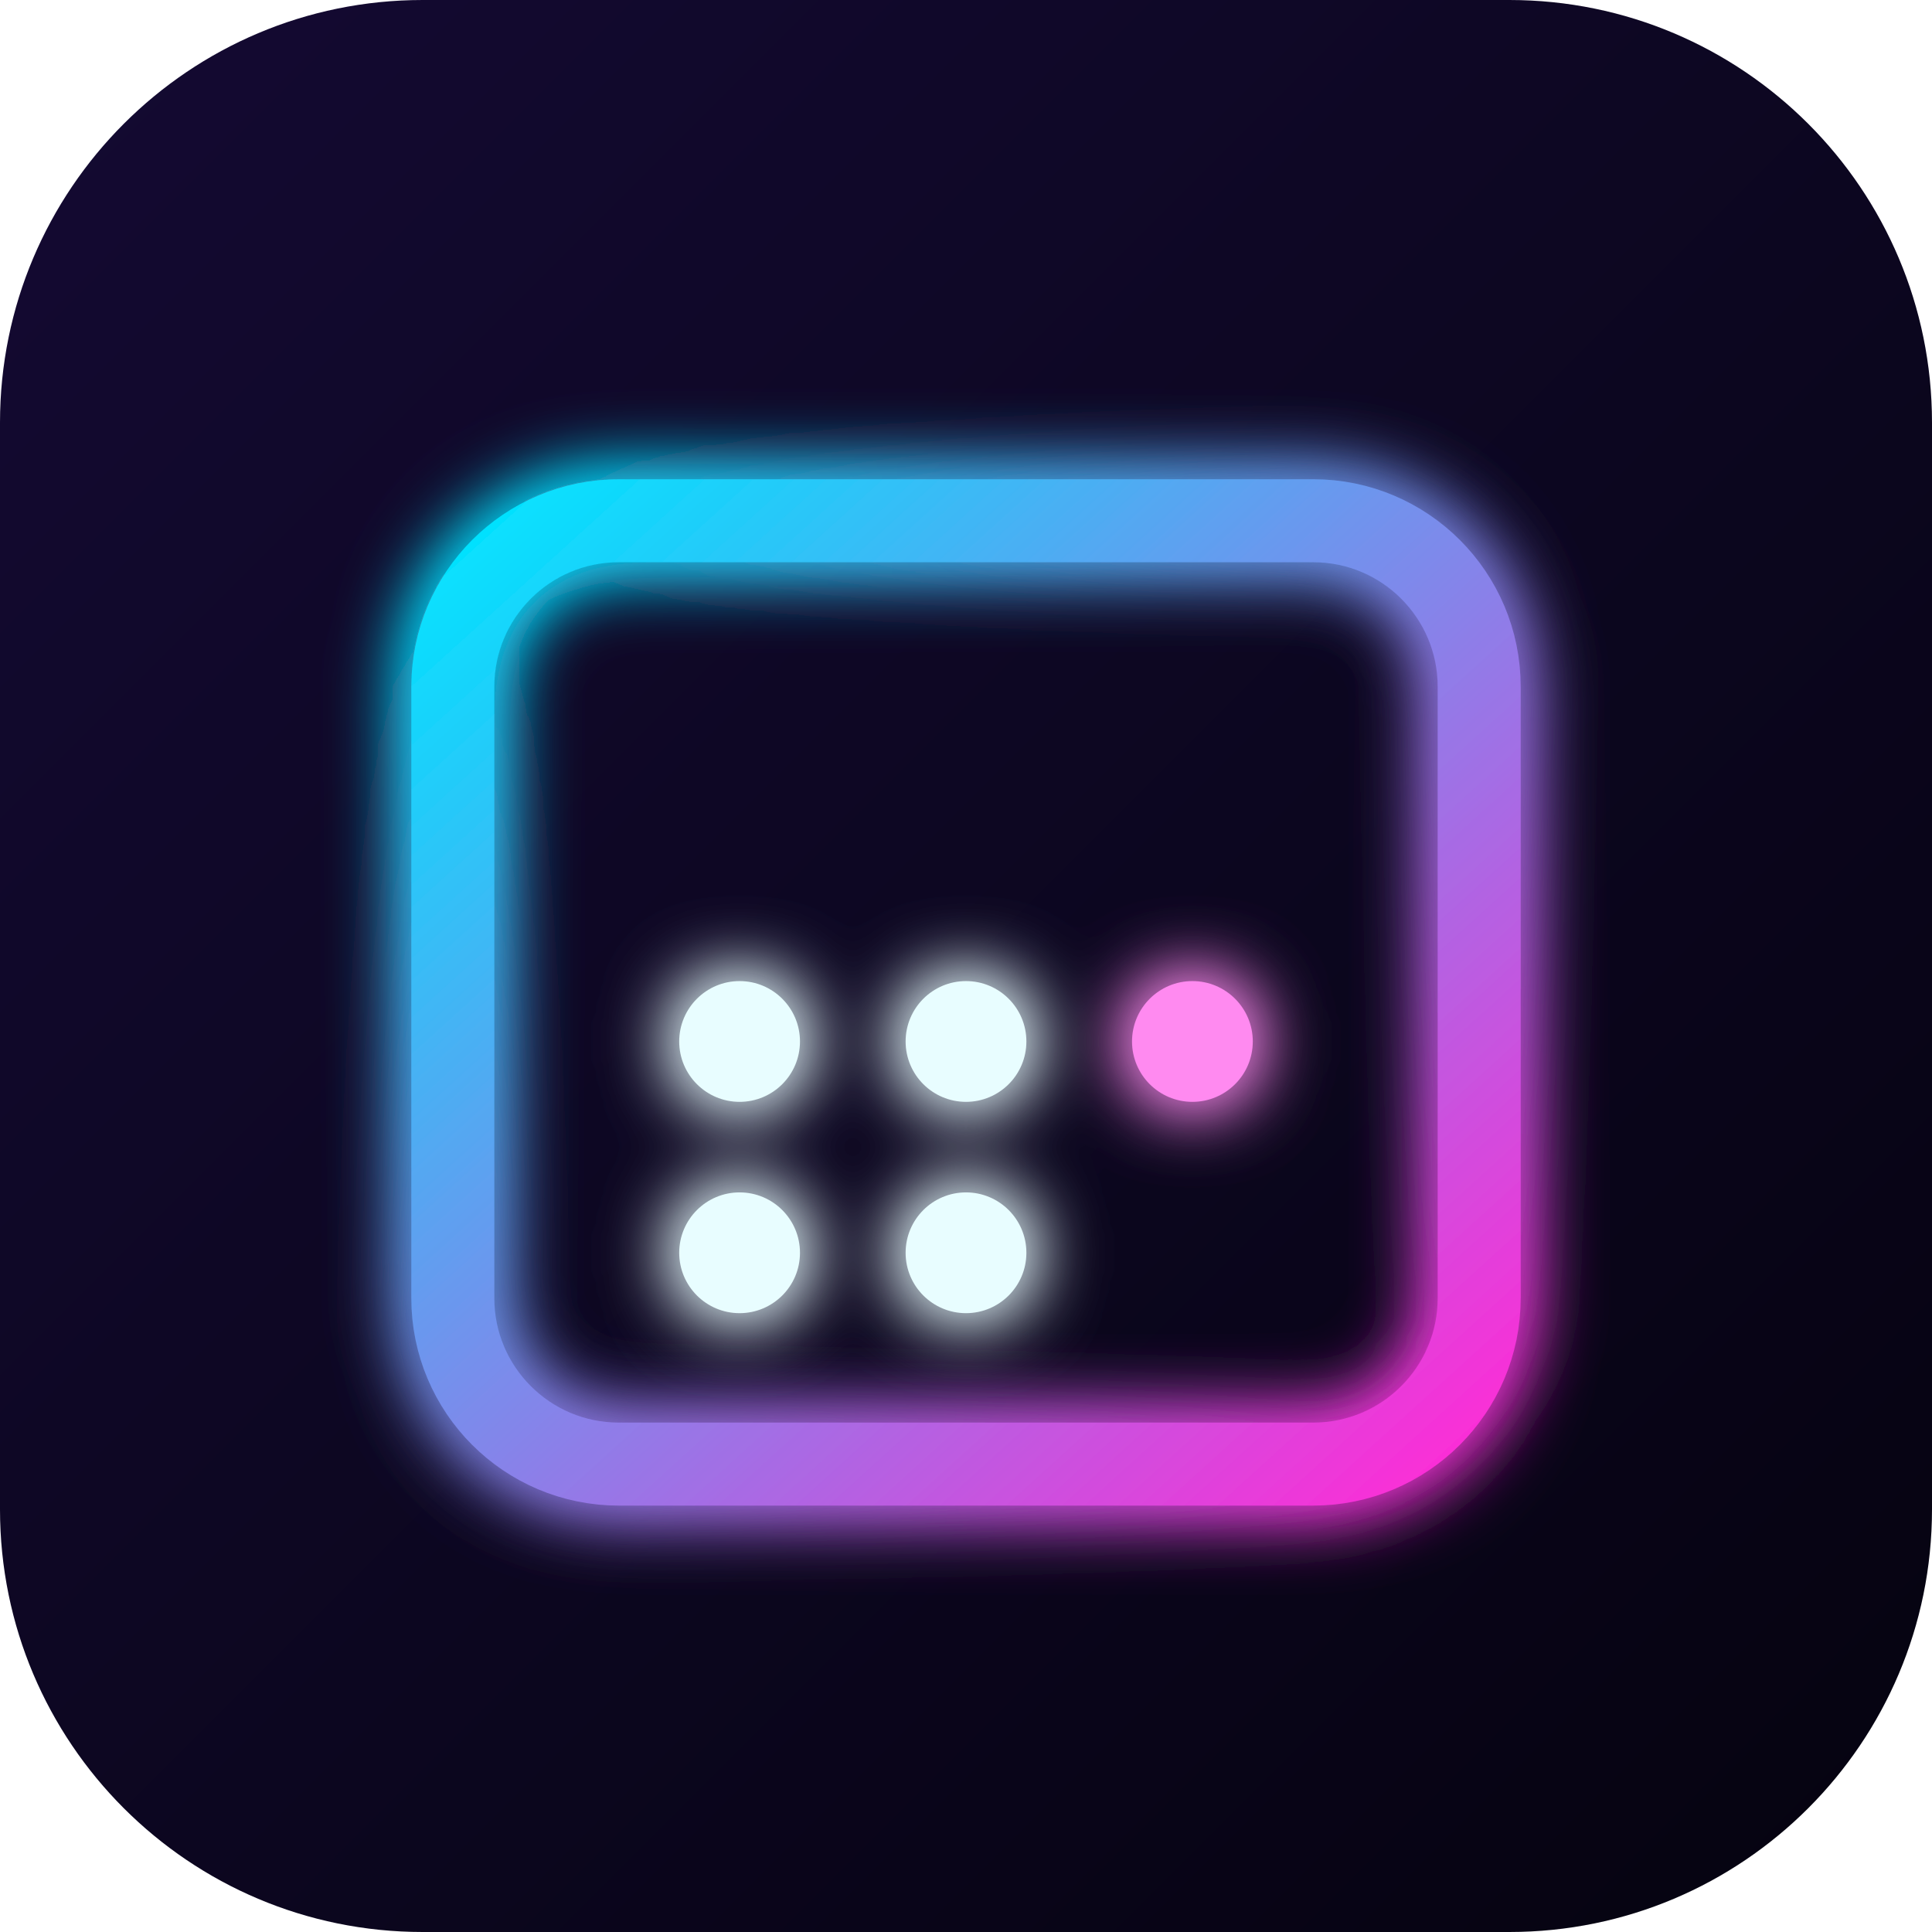
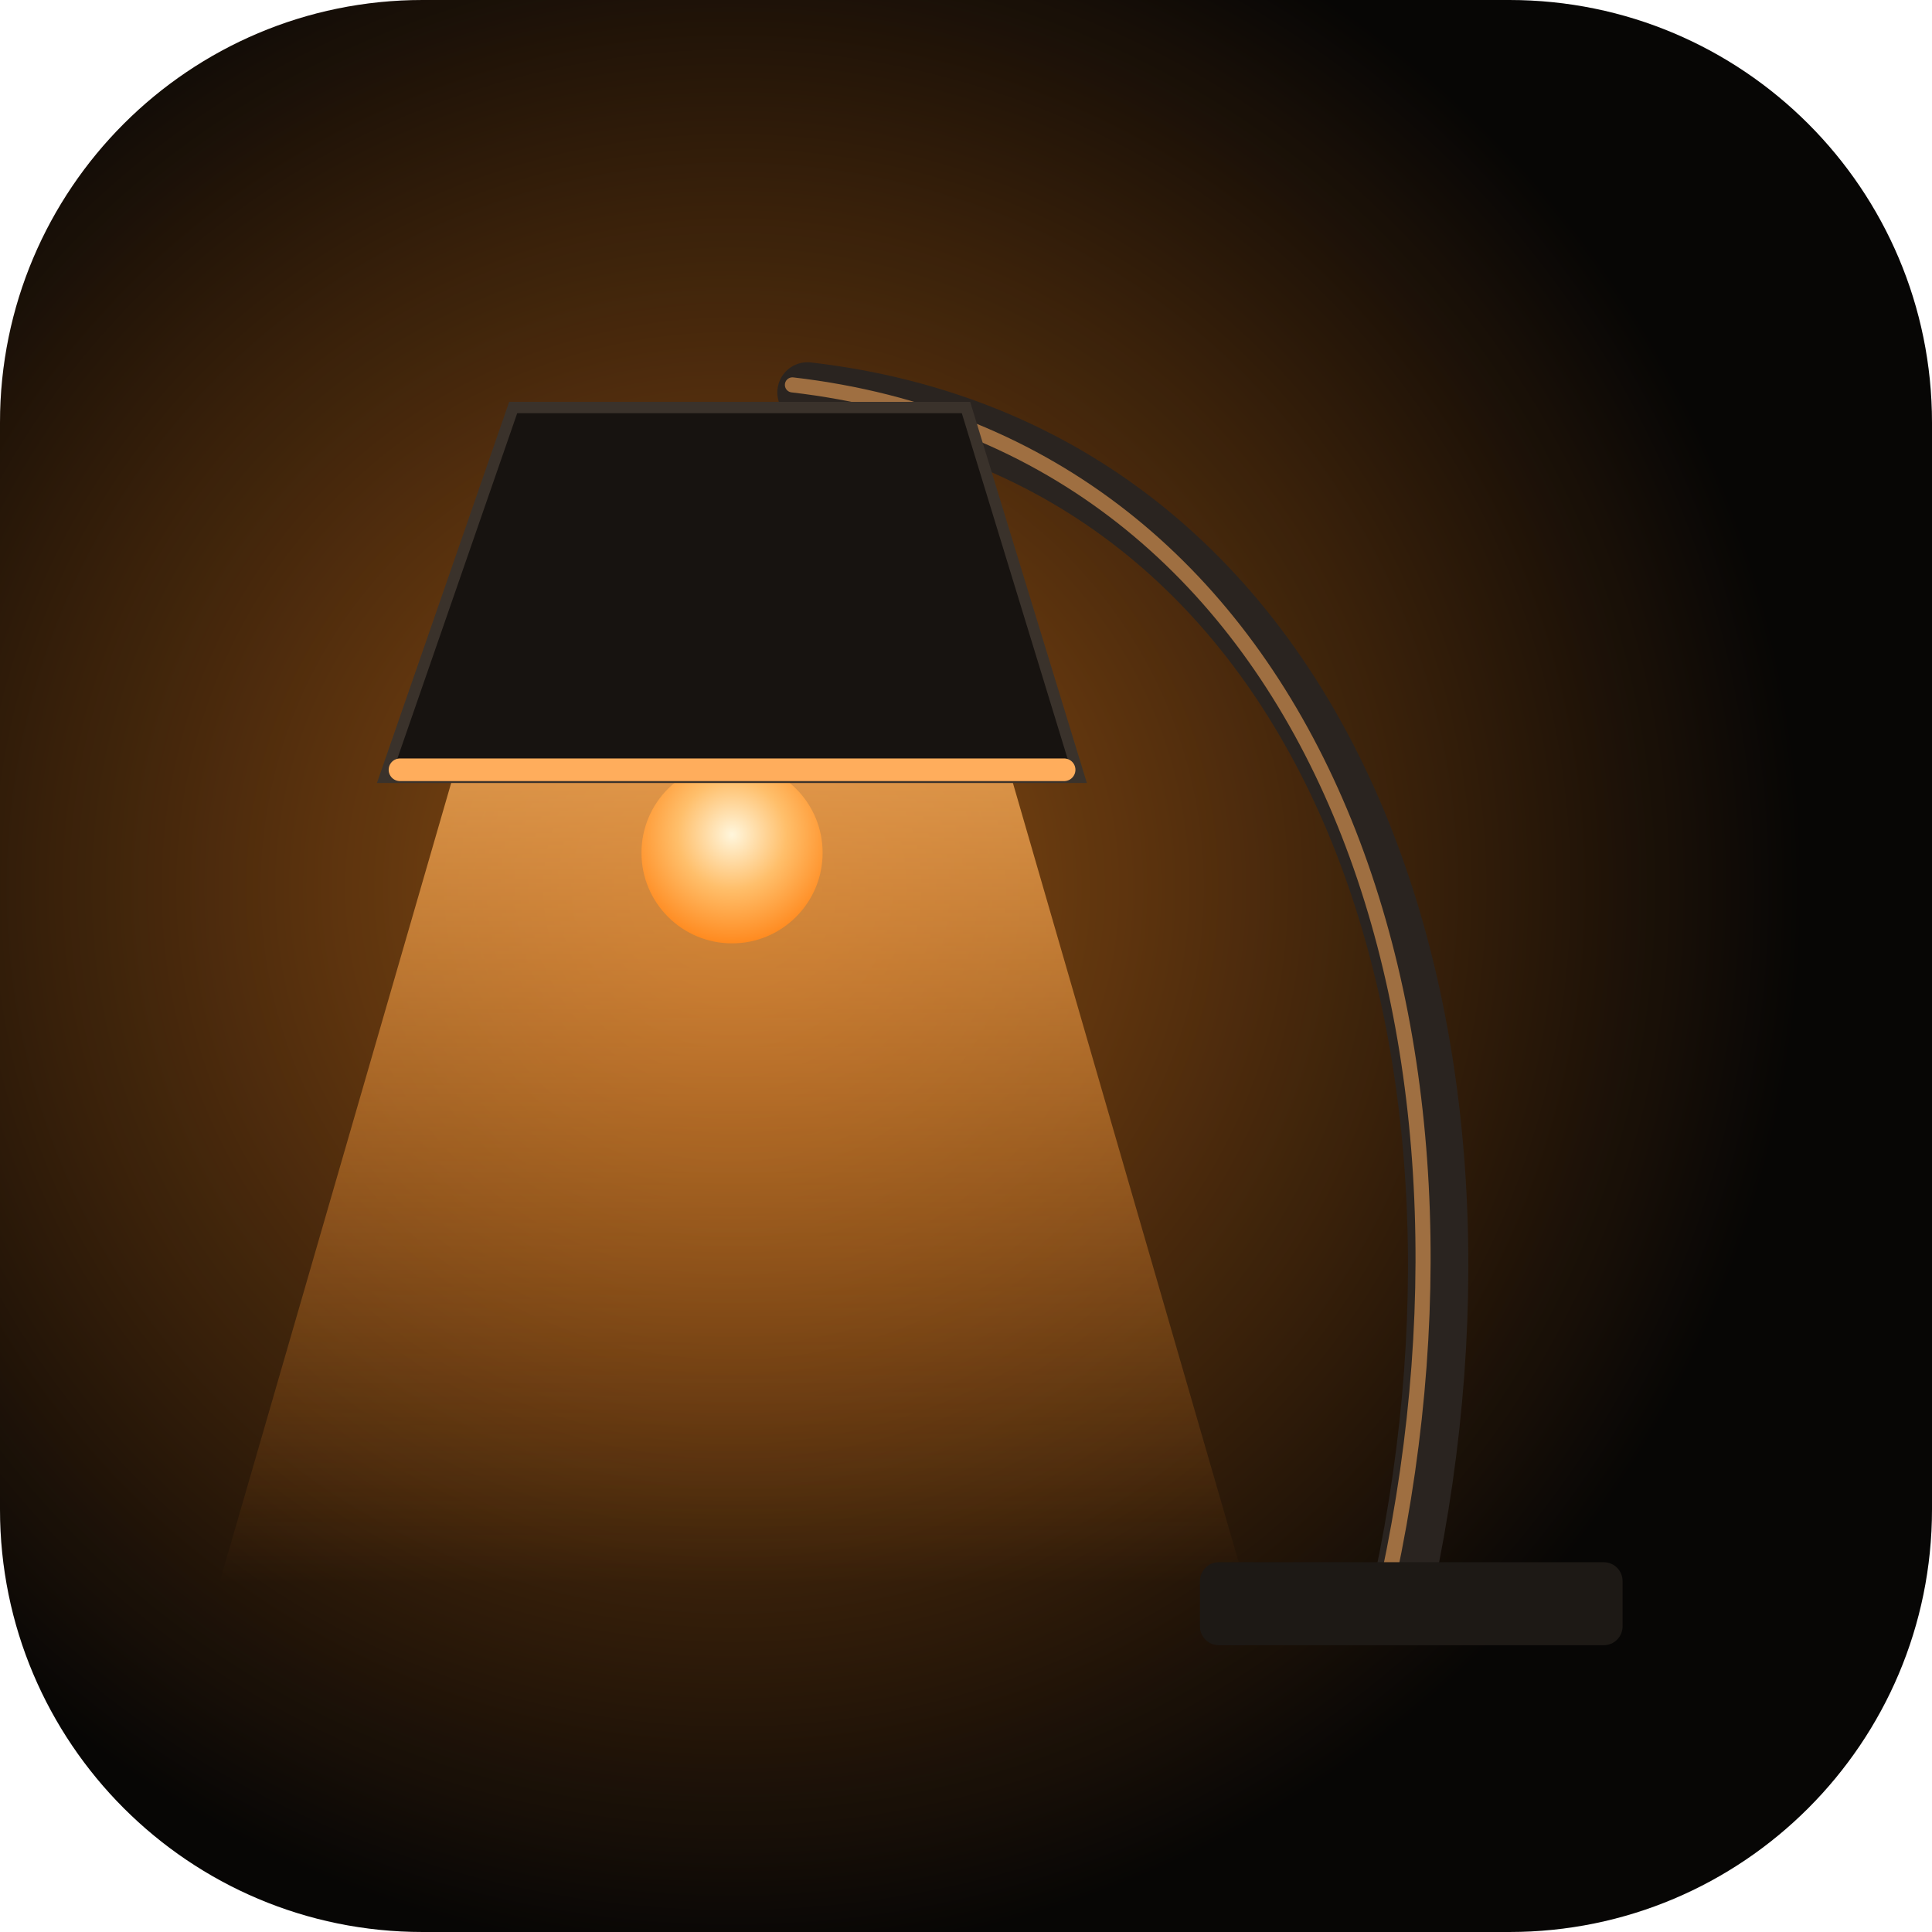
<svg xmlns="http://www.w3.org/2000/svg" viewBox="0 0 512 512">
  <defs>
-     <linearGradient id="bg" x1="0" y1="0" x2="1" y2="1">
-       <stop offset="0" stop-color="#140a33" />
-       <stop offset="1" stop-color="#05030f" />
+     <radialGradient id="glow" cx="38%" cy="46%" r="55%">
+       <stop offset="0" stop-color="#ff8a1f" stop-opacity=".55" />
+       <stop offset="1" stop-color="#ff8a1f" stop-opacity="0" />
+     </radialGradient>
+     <linearGradient id="beam" x1="0" y1="0" x2="0" y2="1">
+       <stop offset="0" stop-color="#ffb05a" stop-opacity=".75" />
+       <stop offset="1" stop-color="#ff8a1f" stop-opacity="0" />
    </linearGradient>
-     <linearGradient id="ring" x1="0" y1="0" x2="1" y2="1">
-       <stop offset="0" stop-color="#00e5ff" />
-       <stop offset="1" stop-color="#ff2bd6" />
-     </linearGradient>
-     <filter id="glow" x="-50%" y="-50%" width="200%" height="200%">
-       <feGaussianBlur stdDeviation="10" result="b" />
-       <feMerge>
-         <feMergeNode in="b" />
-         <feMergeNode in="b" />
-         <feMergeNode in="SourceGraphic" />
-       </feMerge>
-     </filter>
+     <radialGradient id="bulb" cx="50%" cy="40%" r="60%">
+       <stop offset="0" stop-color="#fff6dc" />
+       <stop offset=".5" stop-color="#ffbf6b" />
+       <stop offset="1" stop-color="#ff8a1f" />
+     </radialGradient>
  </defs>
-   <rect width="512" height="512" rx="112" fill="url(#bg)" />
-   <g filter="url(#glow)" fill="none" stroke="url(#ring)" stroke-width="22" stroke-linecap="round" stroke-linejoin="round">
-     <rect x="120" y="138" width="272" height="250" rx="44" />
-     <line x1="120" y1="212" x2="392" y2="212" />
-     <line x1="190" y1="104" x2="190" y2="160" />
-     <line x1="322" y1="104" x2="322" y2="160" />
-   </g>
-   <g filter="url(#glow)" fill="#e8fdff">
-     <circle cx="196" cy="276" r="16" />
-     <circle cx="256" cy="276" r="16" />
-     <circle cx="316" cy="276" r="16" fill="#ff8af0" />
-     <circle cx="196" cy="332" r="16" />
-     <circle cx="256" cy="332" r="16" />
-   </g>
+   <rect width="512" height="512" rx="112" fill="#070605" />
+   <rect width="512" height="512" rx="112" fill="url(#glow)" />
+   <path d="M120 206 L 268 206 L 330 420 L 58 420 Z" fill="url(#beam)" />
+   <path d="M372 420 C 404 270, 352 120, 214 104" fill="none" stroke="#2a2420" stroke-width="16" stroke-linecap="round" />
+   <path d="M372 420 C 404 270, 352 120, 214 104" fill="none" stroke="#ffad5c" stroke-width="4" stroke-linecap="round" opacity=".55" transform="translate(-4 -2)" />
+   <rect x="318" y="414" width="112" height="22" rx="5" fill="#1d1915" />
+   <circle cx="194" cy="226" r="24" fill="url(#bulb)" />
+   <path d="M136 108 L 256 108 L 286 206 L 102 206 Z" fill="#171310" stroke="#3a322b" stroke-width="3" />
+   <path d="M106 204 L 282 204" stroke="#ffad5c" stroke-width="6" stroke-linecap="round" />
</svg>
